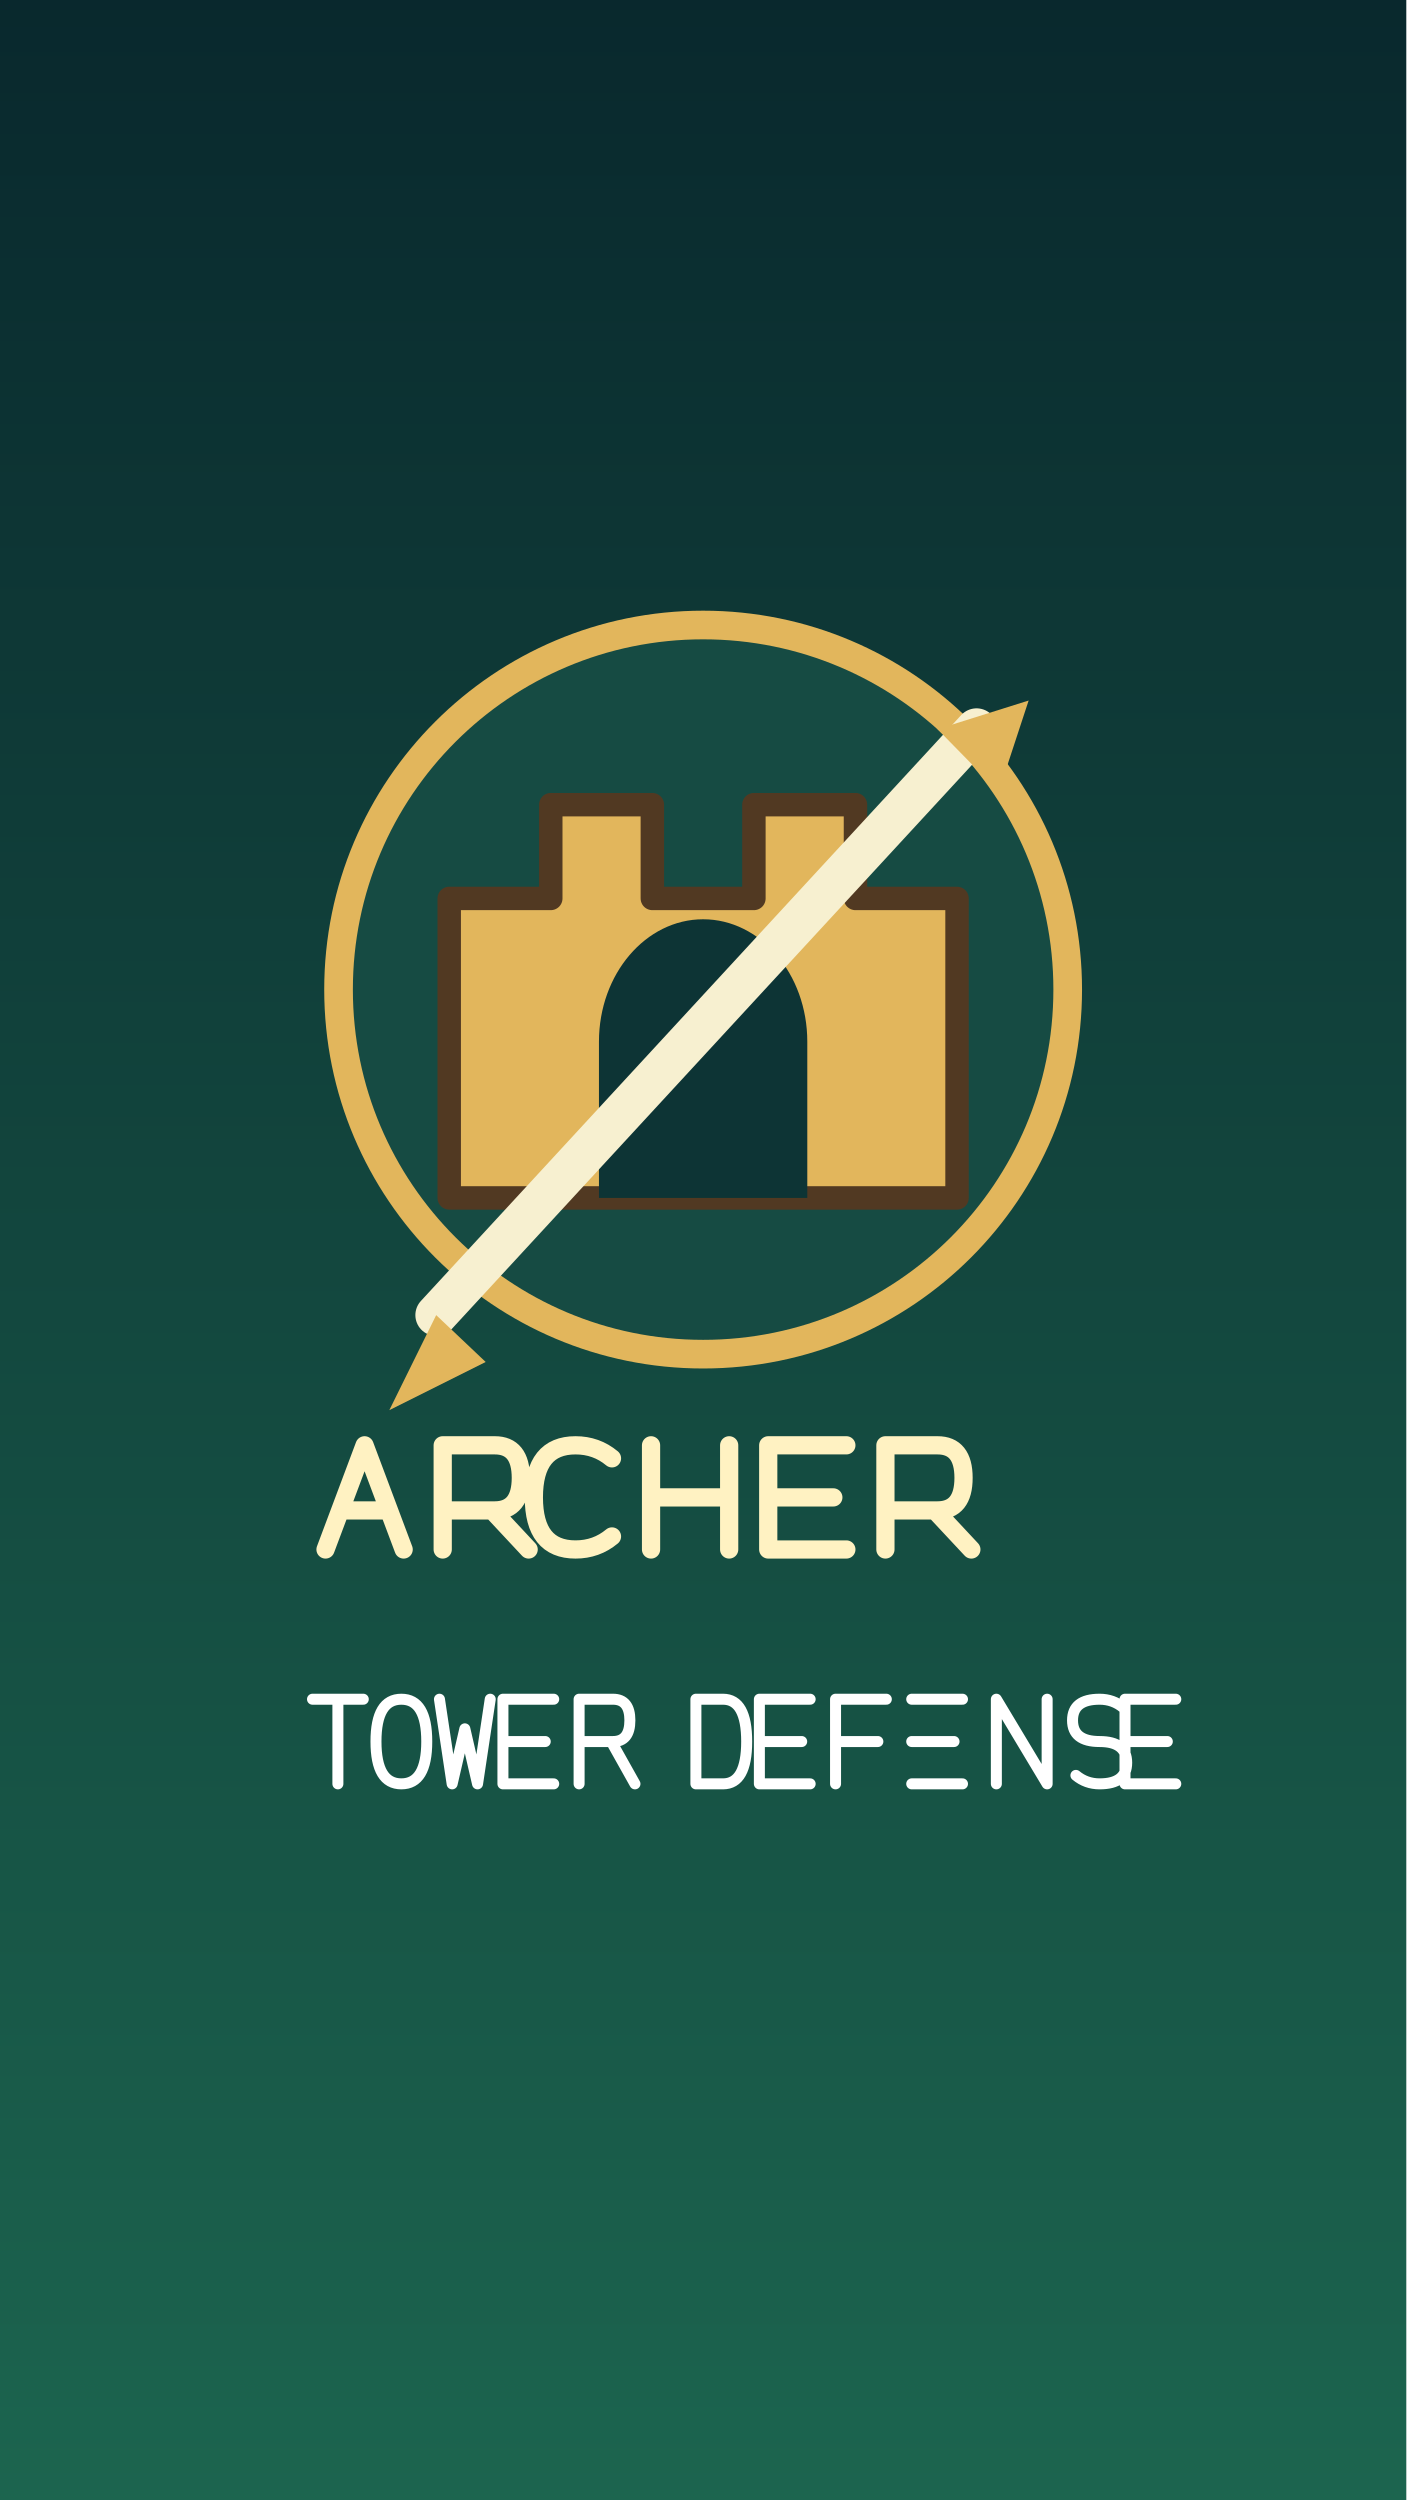
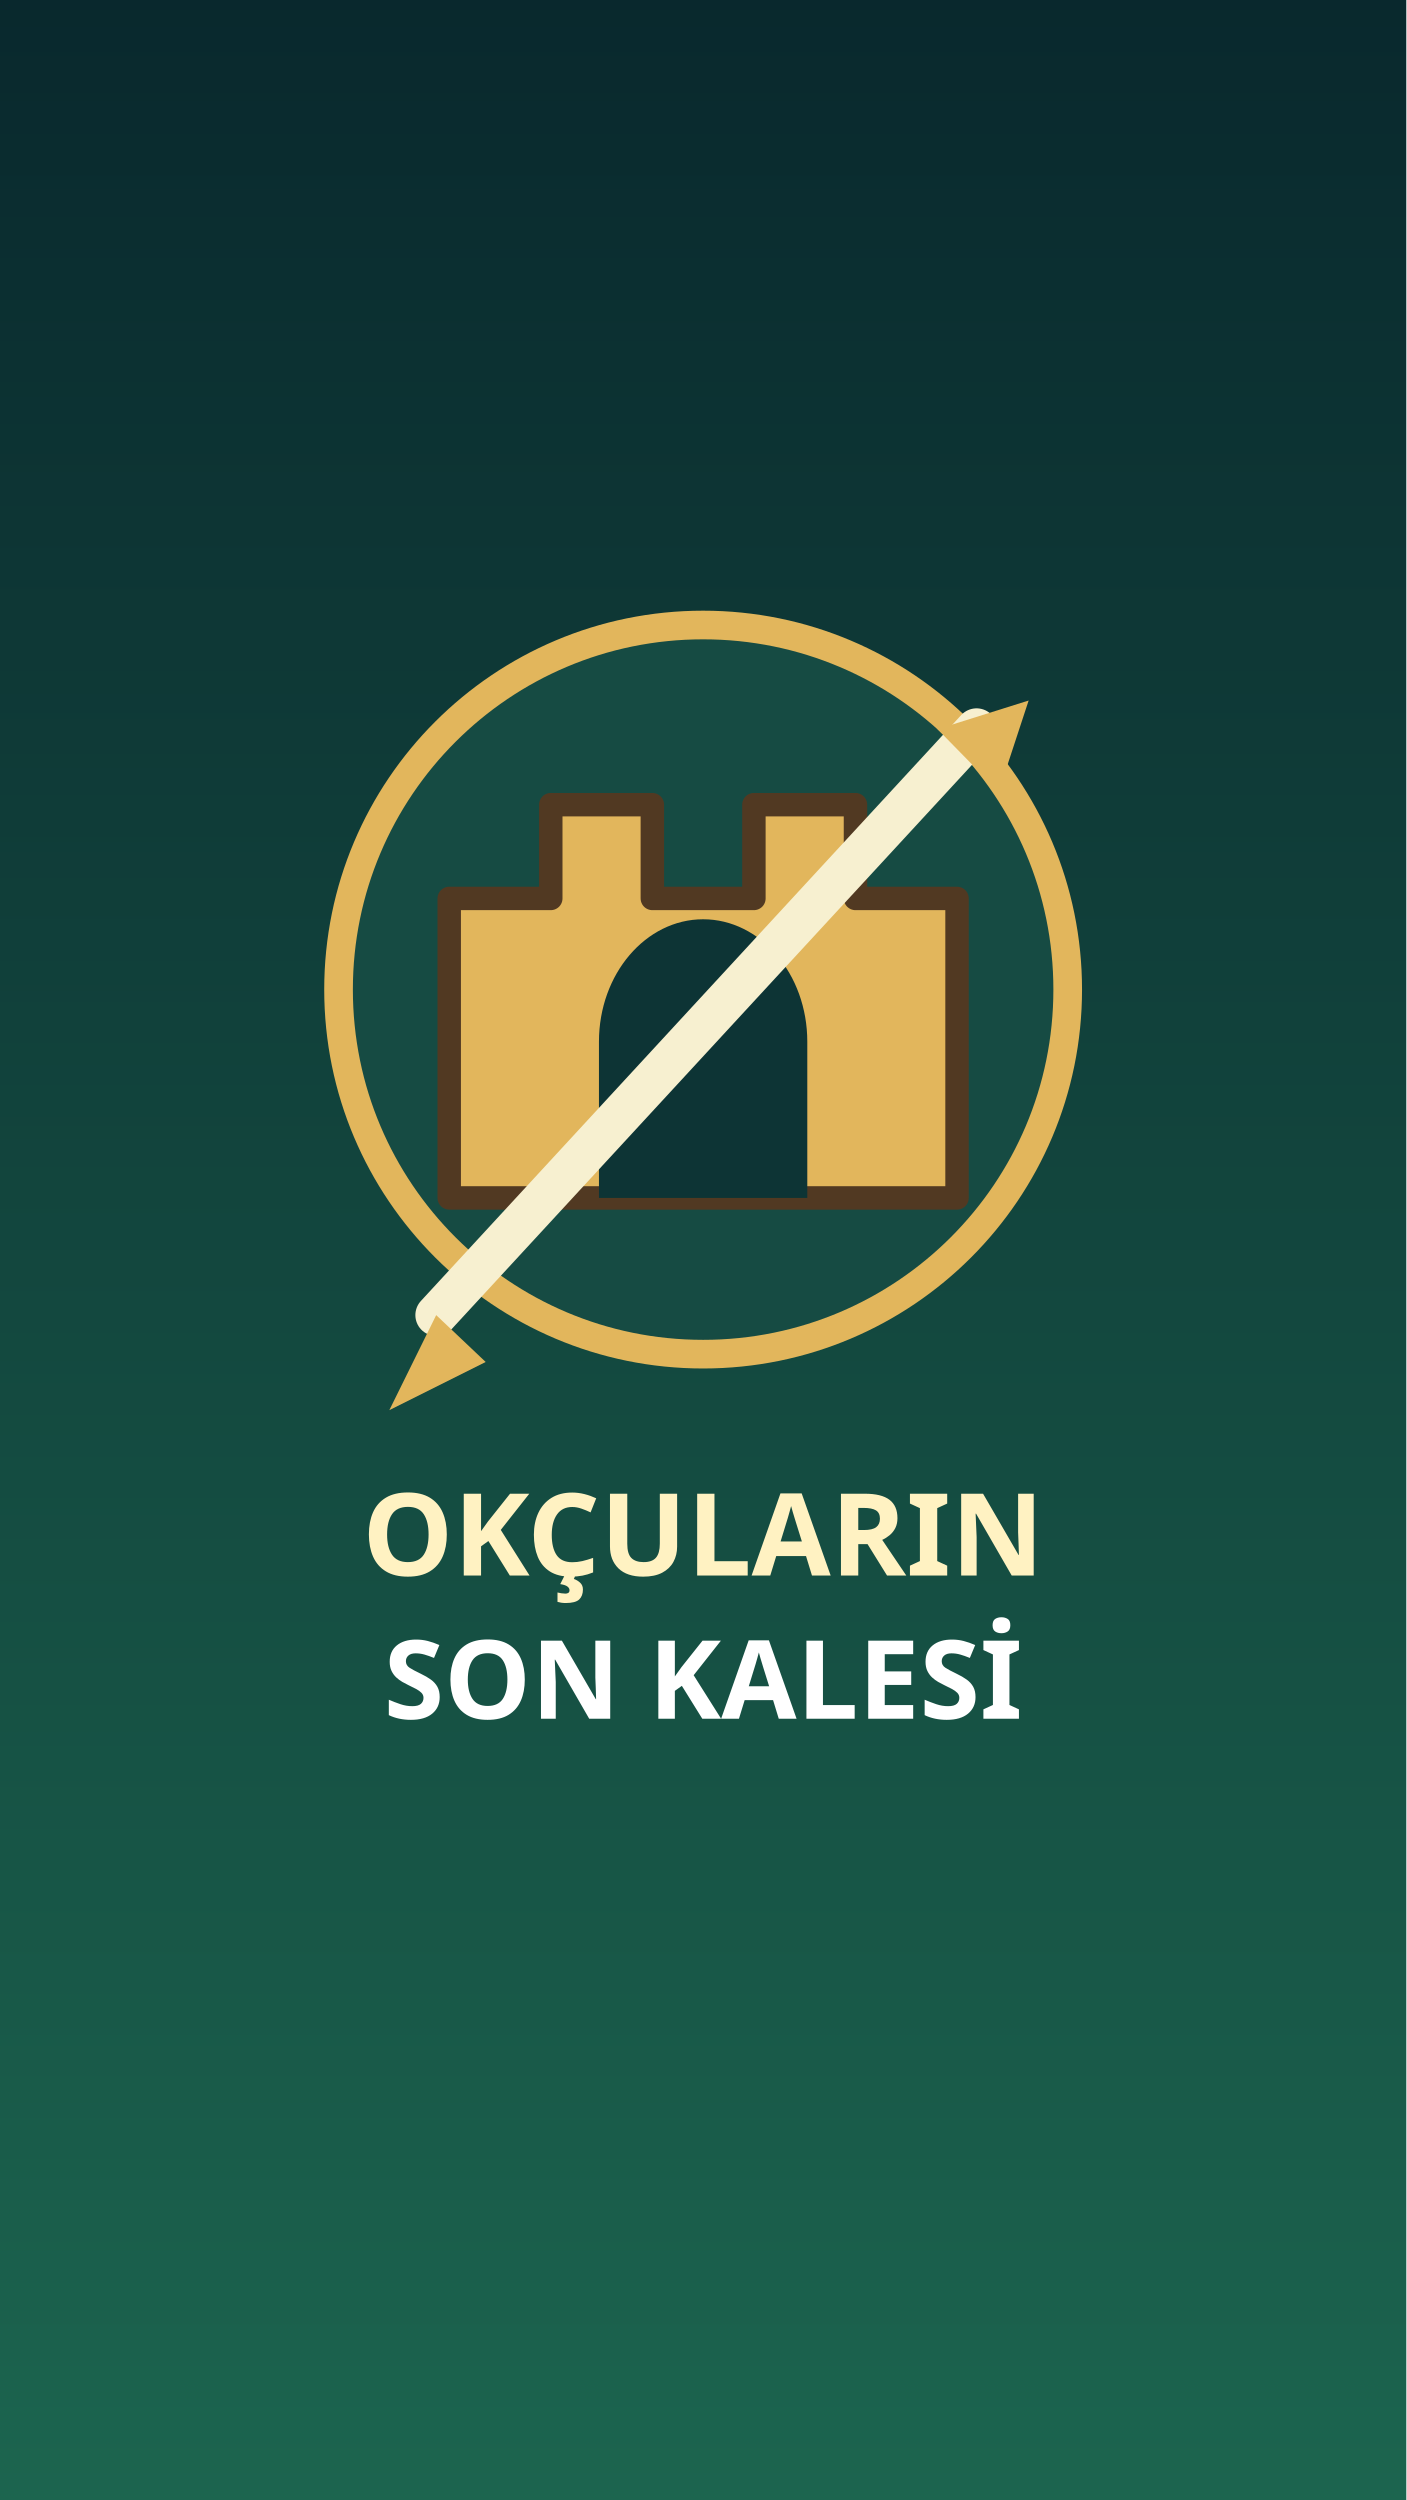
<svg xmlns="http://www.w3.org/2000/svg" width="1080" height="1920" viewBox="0 0 1080 1920">
  <defs>
    <linearGradient id="sky" x1="0" y1="0" x2="0" y2="1">
      <stop offset="0" stop-color="#09282d" />
      <stop offset="1" stop-color="#1c654f" />
    </linearGradient>
  </defs>
  <rect width="1080" height="1920" fill="url(#sky)" />
  <circle cx="540" cy="760" r="280" fill="#164b43" stroke="#e2b65c" stroke-width="22" />
  <path d="M345 920V690h78v-72h78v72h78v-72h78v72h78v230z" fill="#e2b65c" stroke="#513922" stroke-width="18" stroke-linejoin="round" />
  <path d="M460 920V800c0-52 36-94 80-94s80 42 80 94v120z" fill="#0d3435" />
  <path d="M335 1010L750 560" fill="none" stroke="#f7f0d0" stroke-width="32" stroke-linecap="round" />
  <path d="M720 560l70-22-23 70zM335 1010l-36 73 74-37z" fill="#e2b65c" />
-   <path d="M250 1190L280 1110l30 80m-48-30h36m42 30v-80h40q20 0 20 25t-20 25h-40m38 0l28 30m64-70q-12-10-28-10-32 0-32 40t32 40q16 0 28-10m30-70v80m60-80v80m-60-40h60m90-40h-60v80h60m-60-40h50m40 40v-80h40q20 0 20 25t-20 25h-40m38 0l28 30" fill="none" stroke="#fff2c2" stroke-width="14" stroke-linecap="round" stroke-linejoin="round" />
-   <path d="M0 0h60m-30 0v100m45-50q0-50 30-50t30 50-30 50-30-50m75-50 15 100 15-65 15 65 15-100m75 0h-60v100h60m-60-50h50m40 50V0h40q20 0 20 25t-20 25h-40m38 0 28 50m72 0V0h32q28 0 28 50t-28 50h-32m135-100h-60v100h60m-60-50h50m40 50V0h60m-60 50h50m40-50h60m-60 50h50m-50 50h60m40 0V0l60 100V0m90 10q-12-10-28-10-32 0-32 25t32 25q32 0 32 25t-32 25q-16 0-28-10m118-90h-60v100h60m-60-50h50" transform="translate(240 1305) scale(.65)" fill="none" stroke="#ffffff" stroke-width="13" stroke-linecap="round" stroke-linejoin="round" />
+   <text x="540" y="1210" text-anchor="middle" fill="#fff2c2" font-family="sans-serif" font-size="88" font-weight="700">OKÇULARIN</text>
+   <text x="540" y="1320" text-anchor="middle" fill="#ffffff" font-family="sans-serif" font-size="84" font-weight="700">SON KALESİ</text>
</svg>
